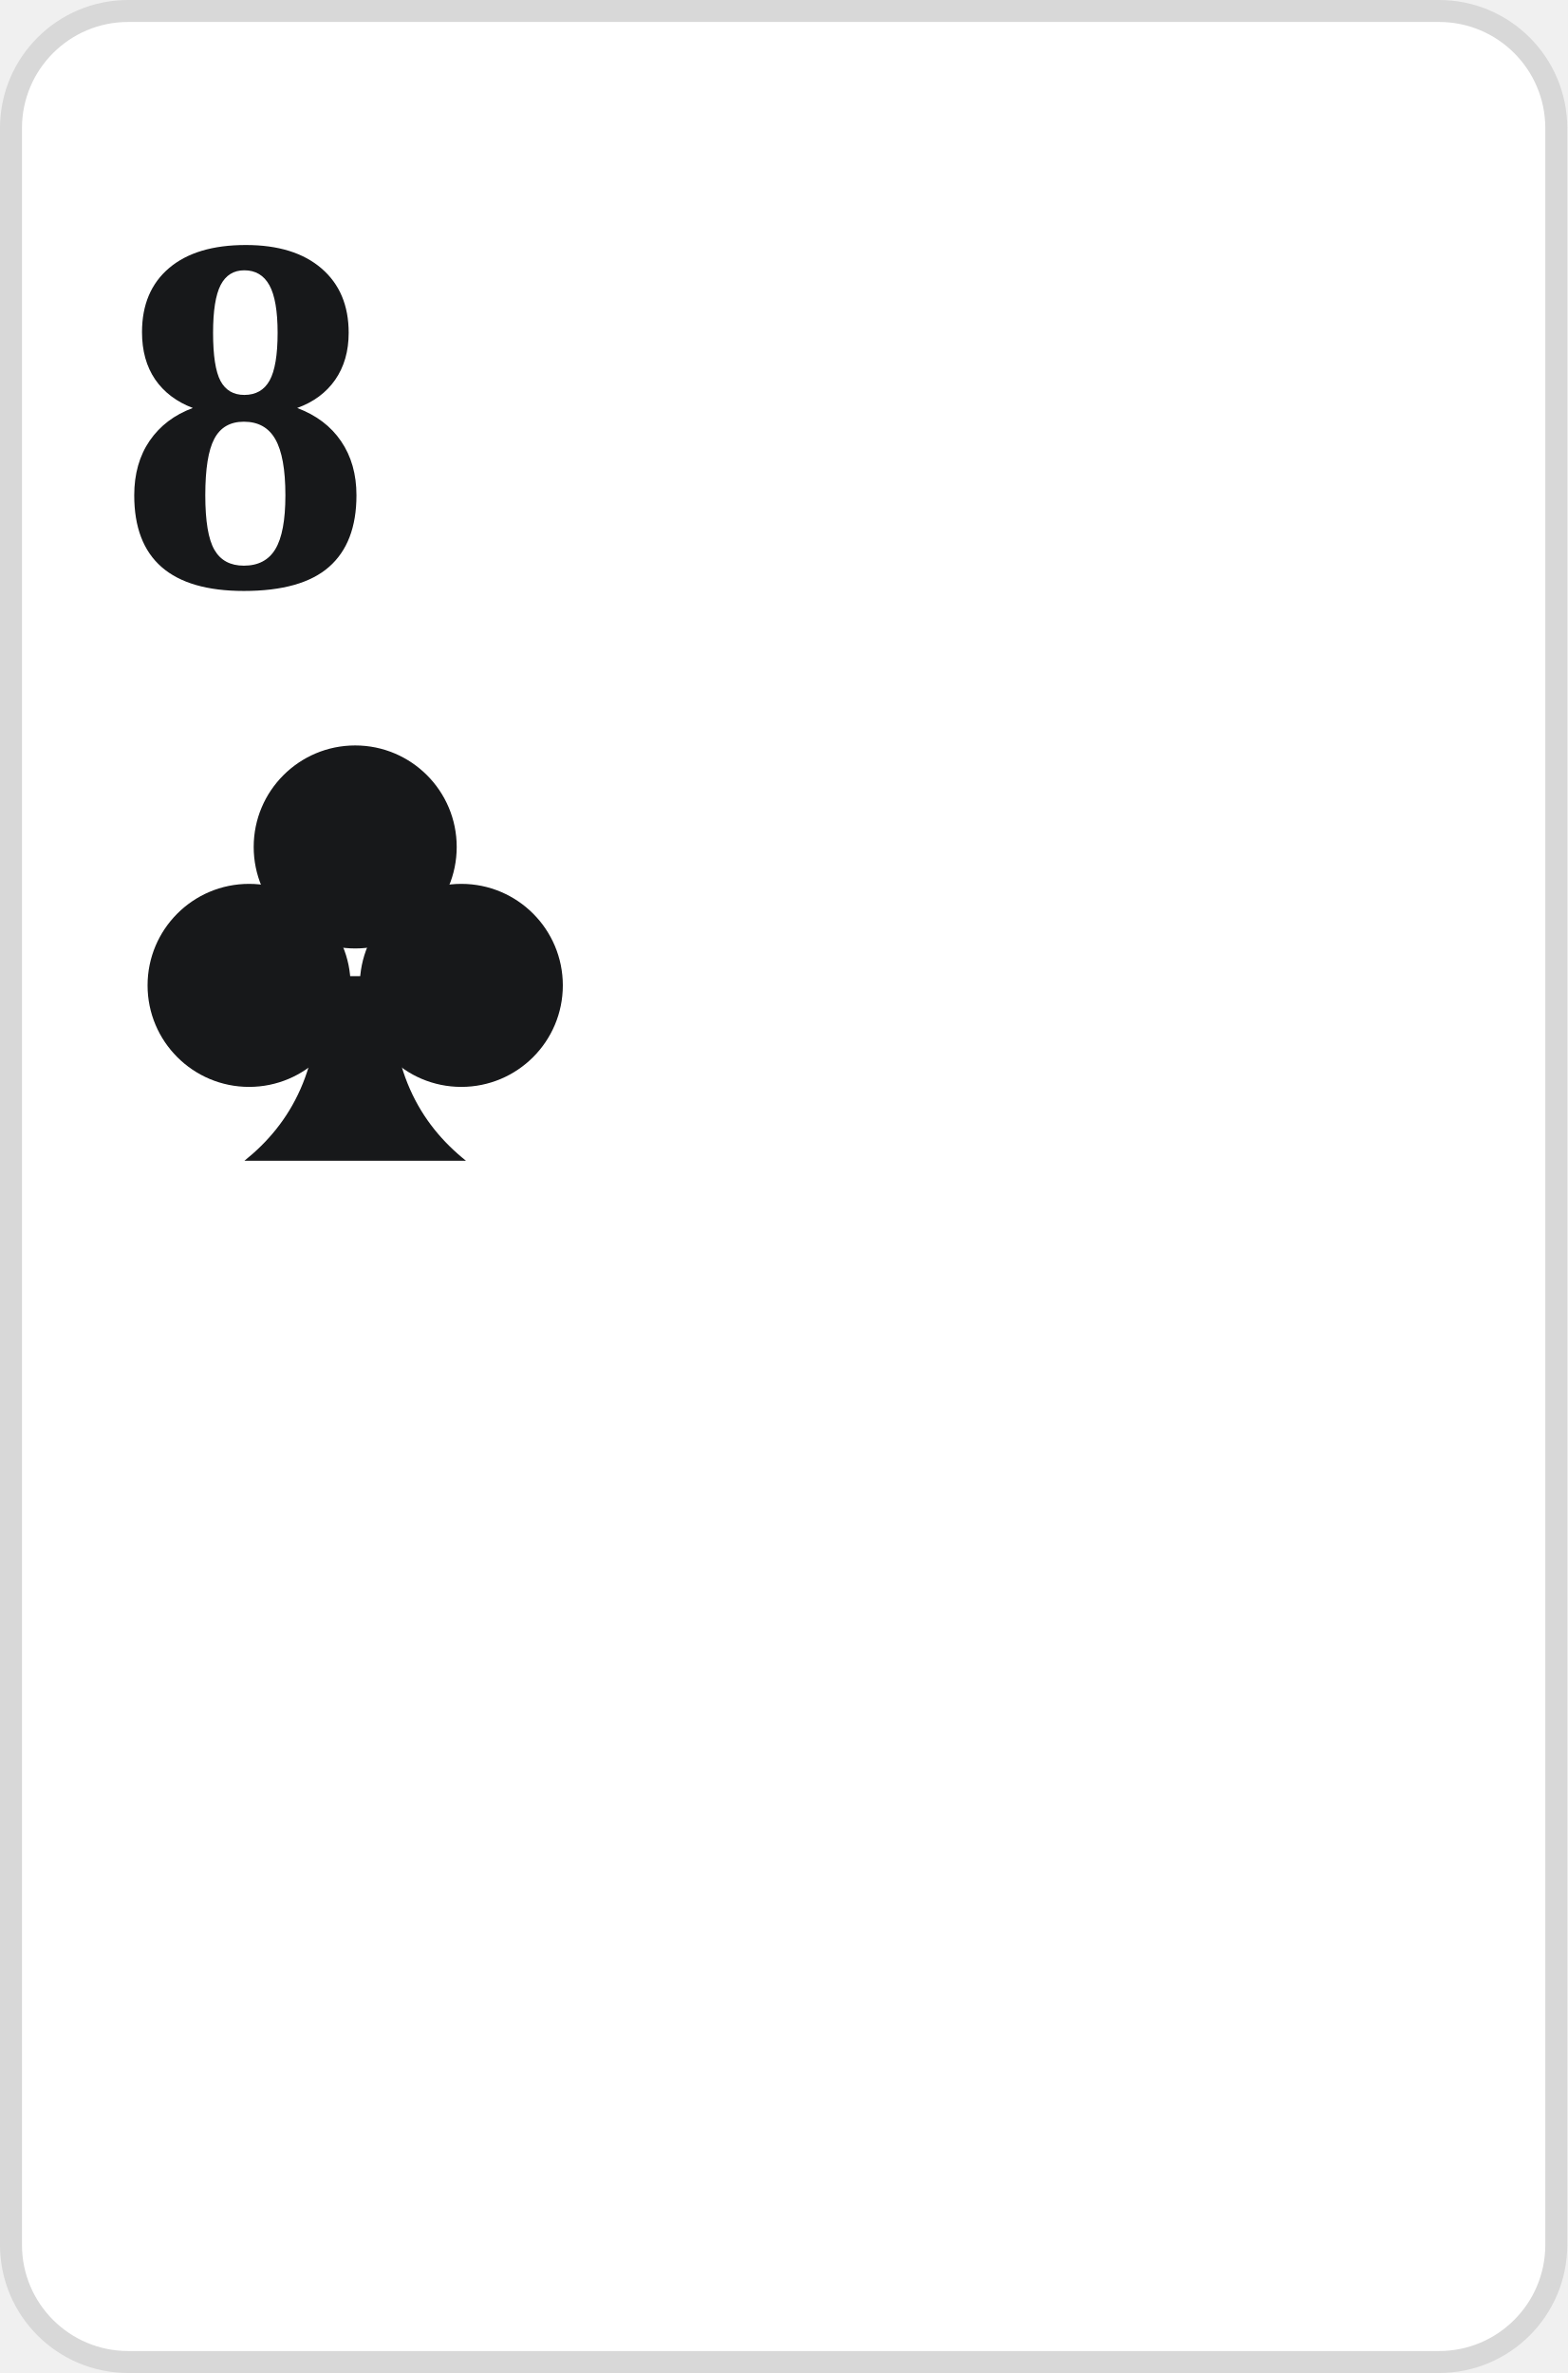
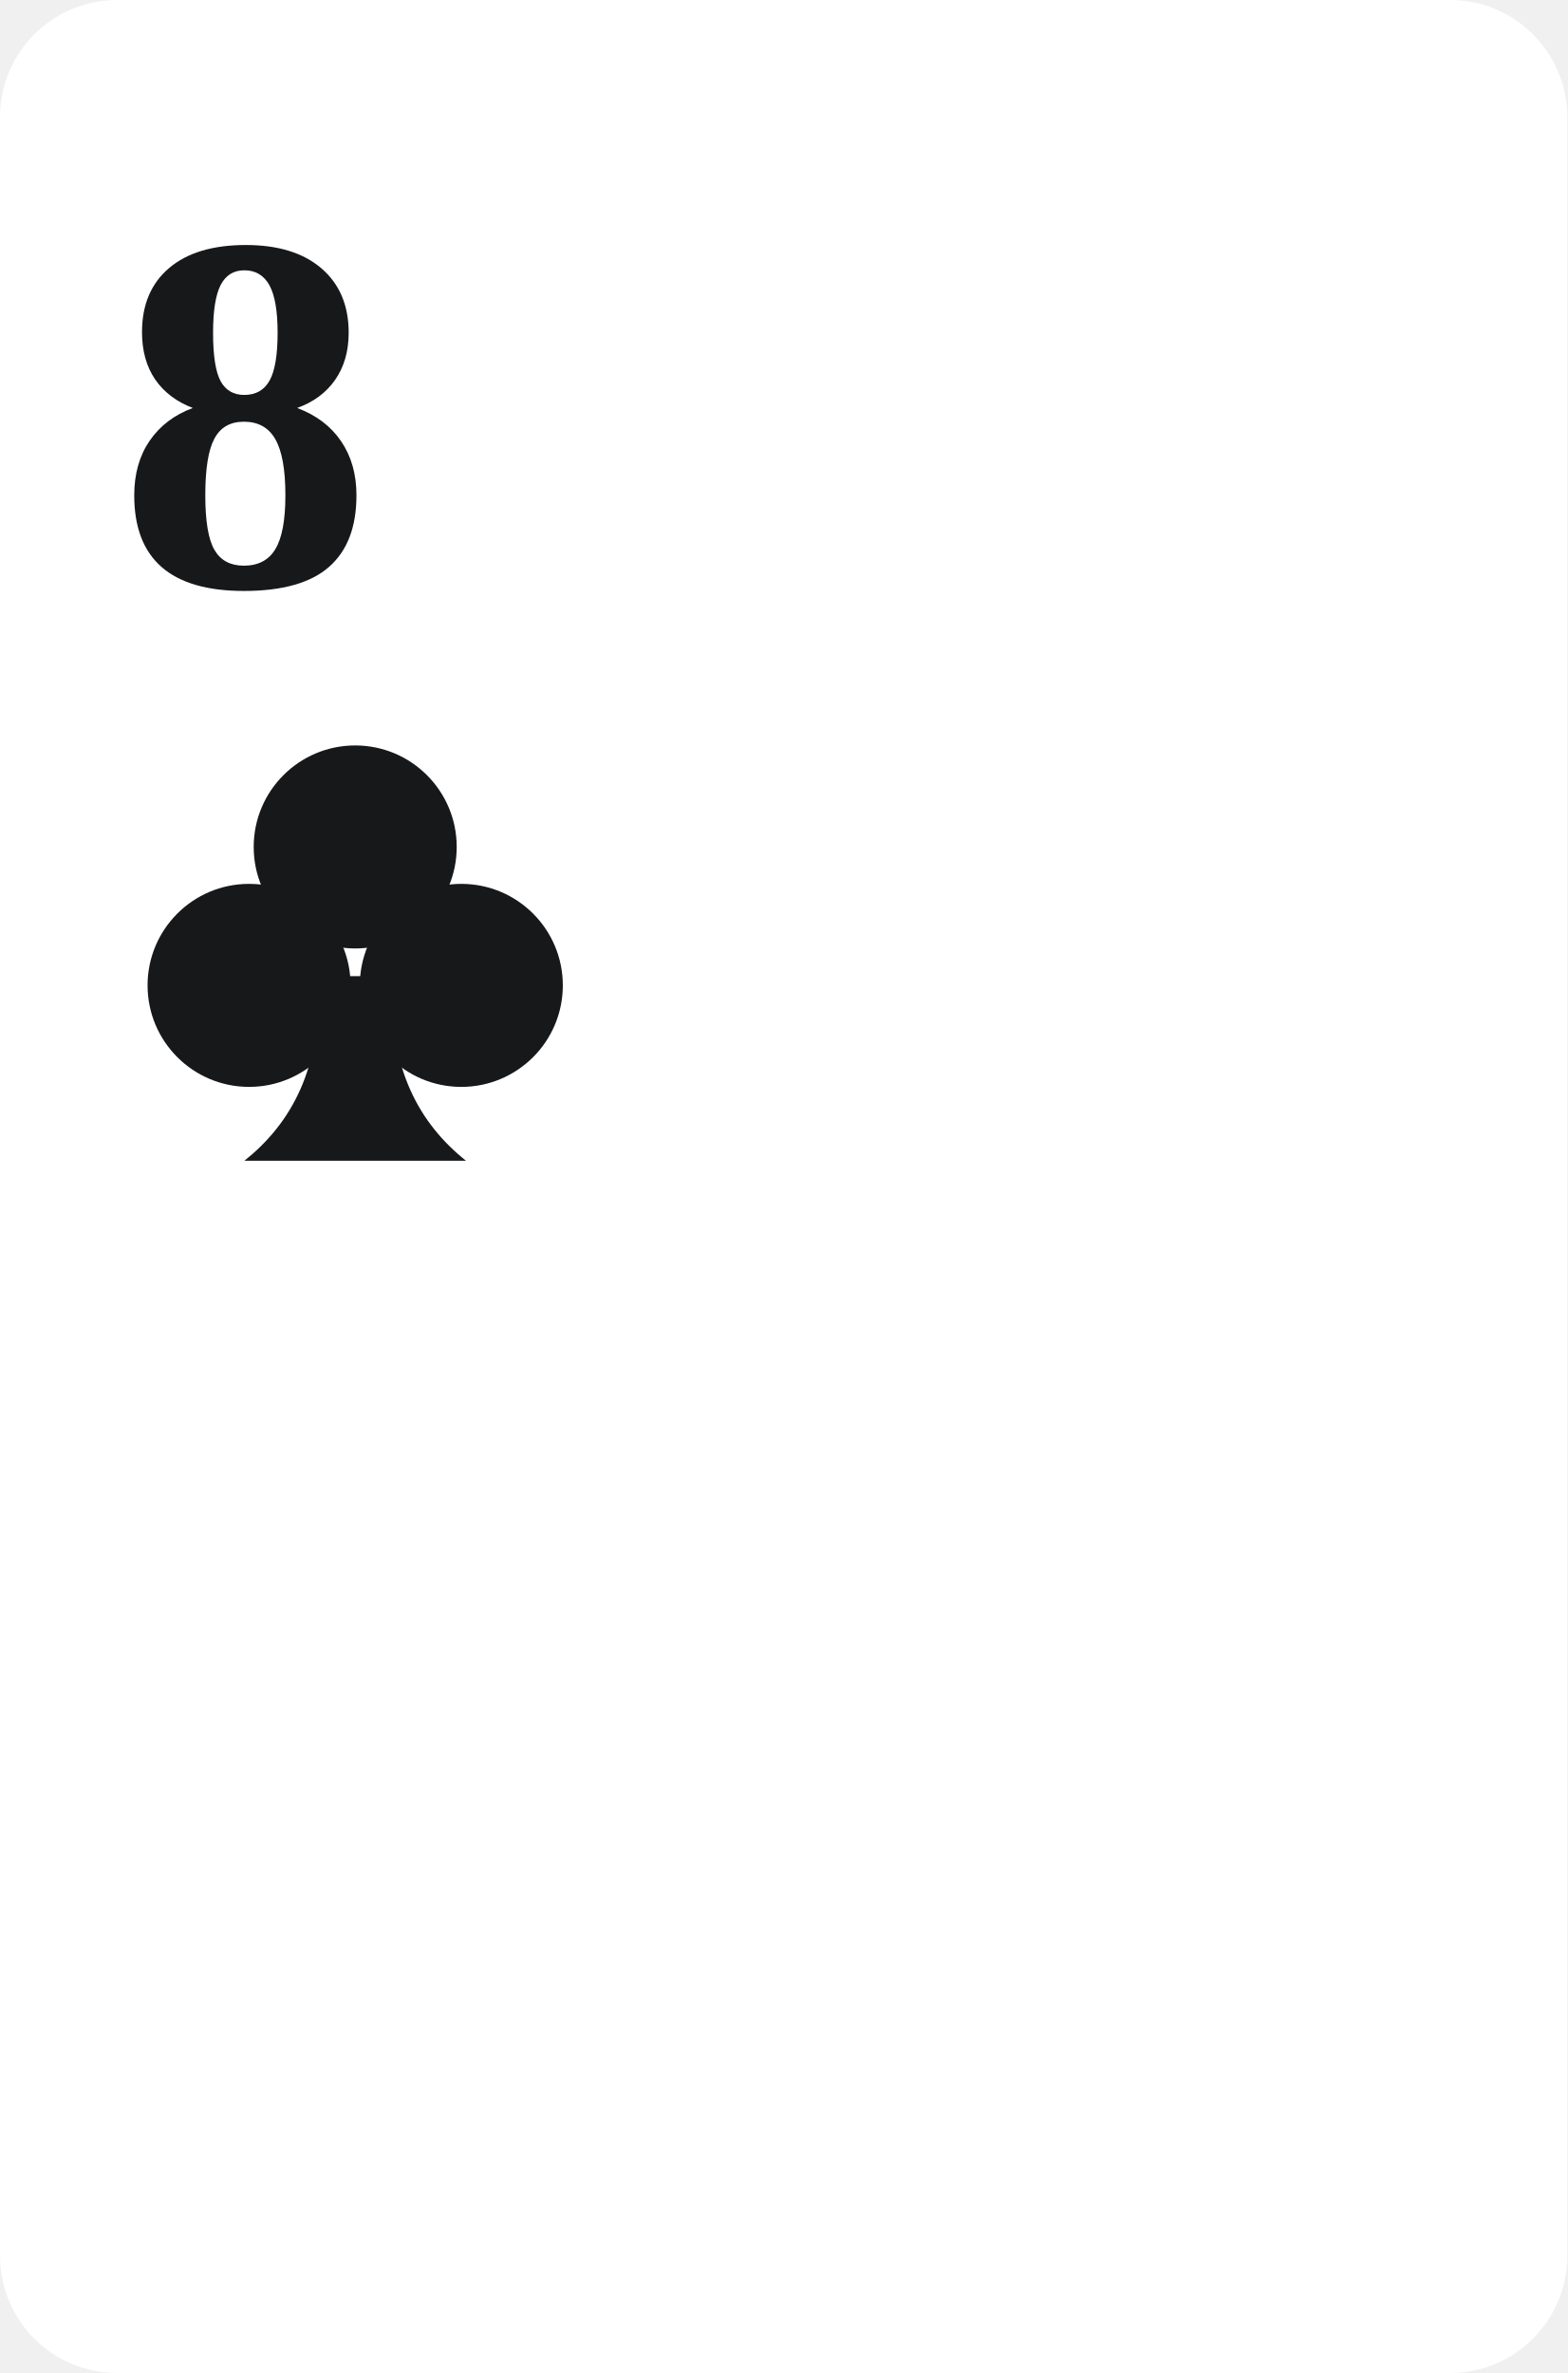
<svg xmlns="http://www.w3.org/2000/svg" viewBox="0 0 214 324" width="214" height="324">
-   <rect x="1.5" y="1.5" width="211" height="321" rx="16" fill="#ffffff" stroke="#d8d8d8" stroke-width="3" />
-   <text x="16" y="80" font-family="Georgia, 'Times New Roman', serif" font-size="70" font-weight="700" fill="#17181a">8</text>
+   <rect x="0" y="0" width="214" height="324" rx="16" fill="#ffffff" />
+   <text x="16" y="80" font-family="Georgia, 'Times New Roman', 'Songti SC', serif" font-size="70" font-weight="700" fill="#17181a">8</text>
  <g transform="translate(17 98) scale(0.63)">
    <g fill="#17181a">
      <circle cx="50" cy="28" r="22" />
      <circle cx="27" cy="58" r="22" />
      <circle cx="73" cy="58" r="22" />
      <path d="M42 56 C43 76 36 88 26 96 L74 96 C64 88 57 76 58 56 Z" />
    </g>
  </g>
</svg>
